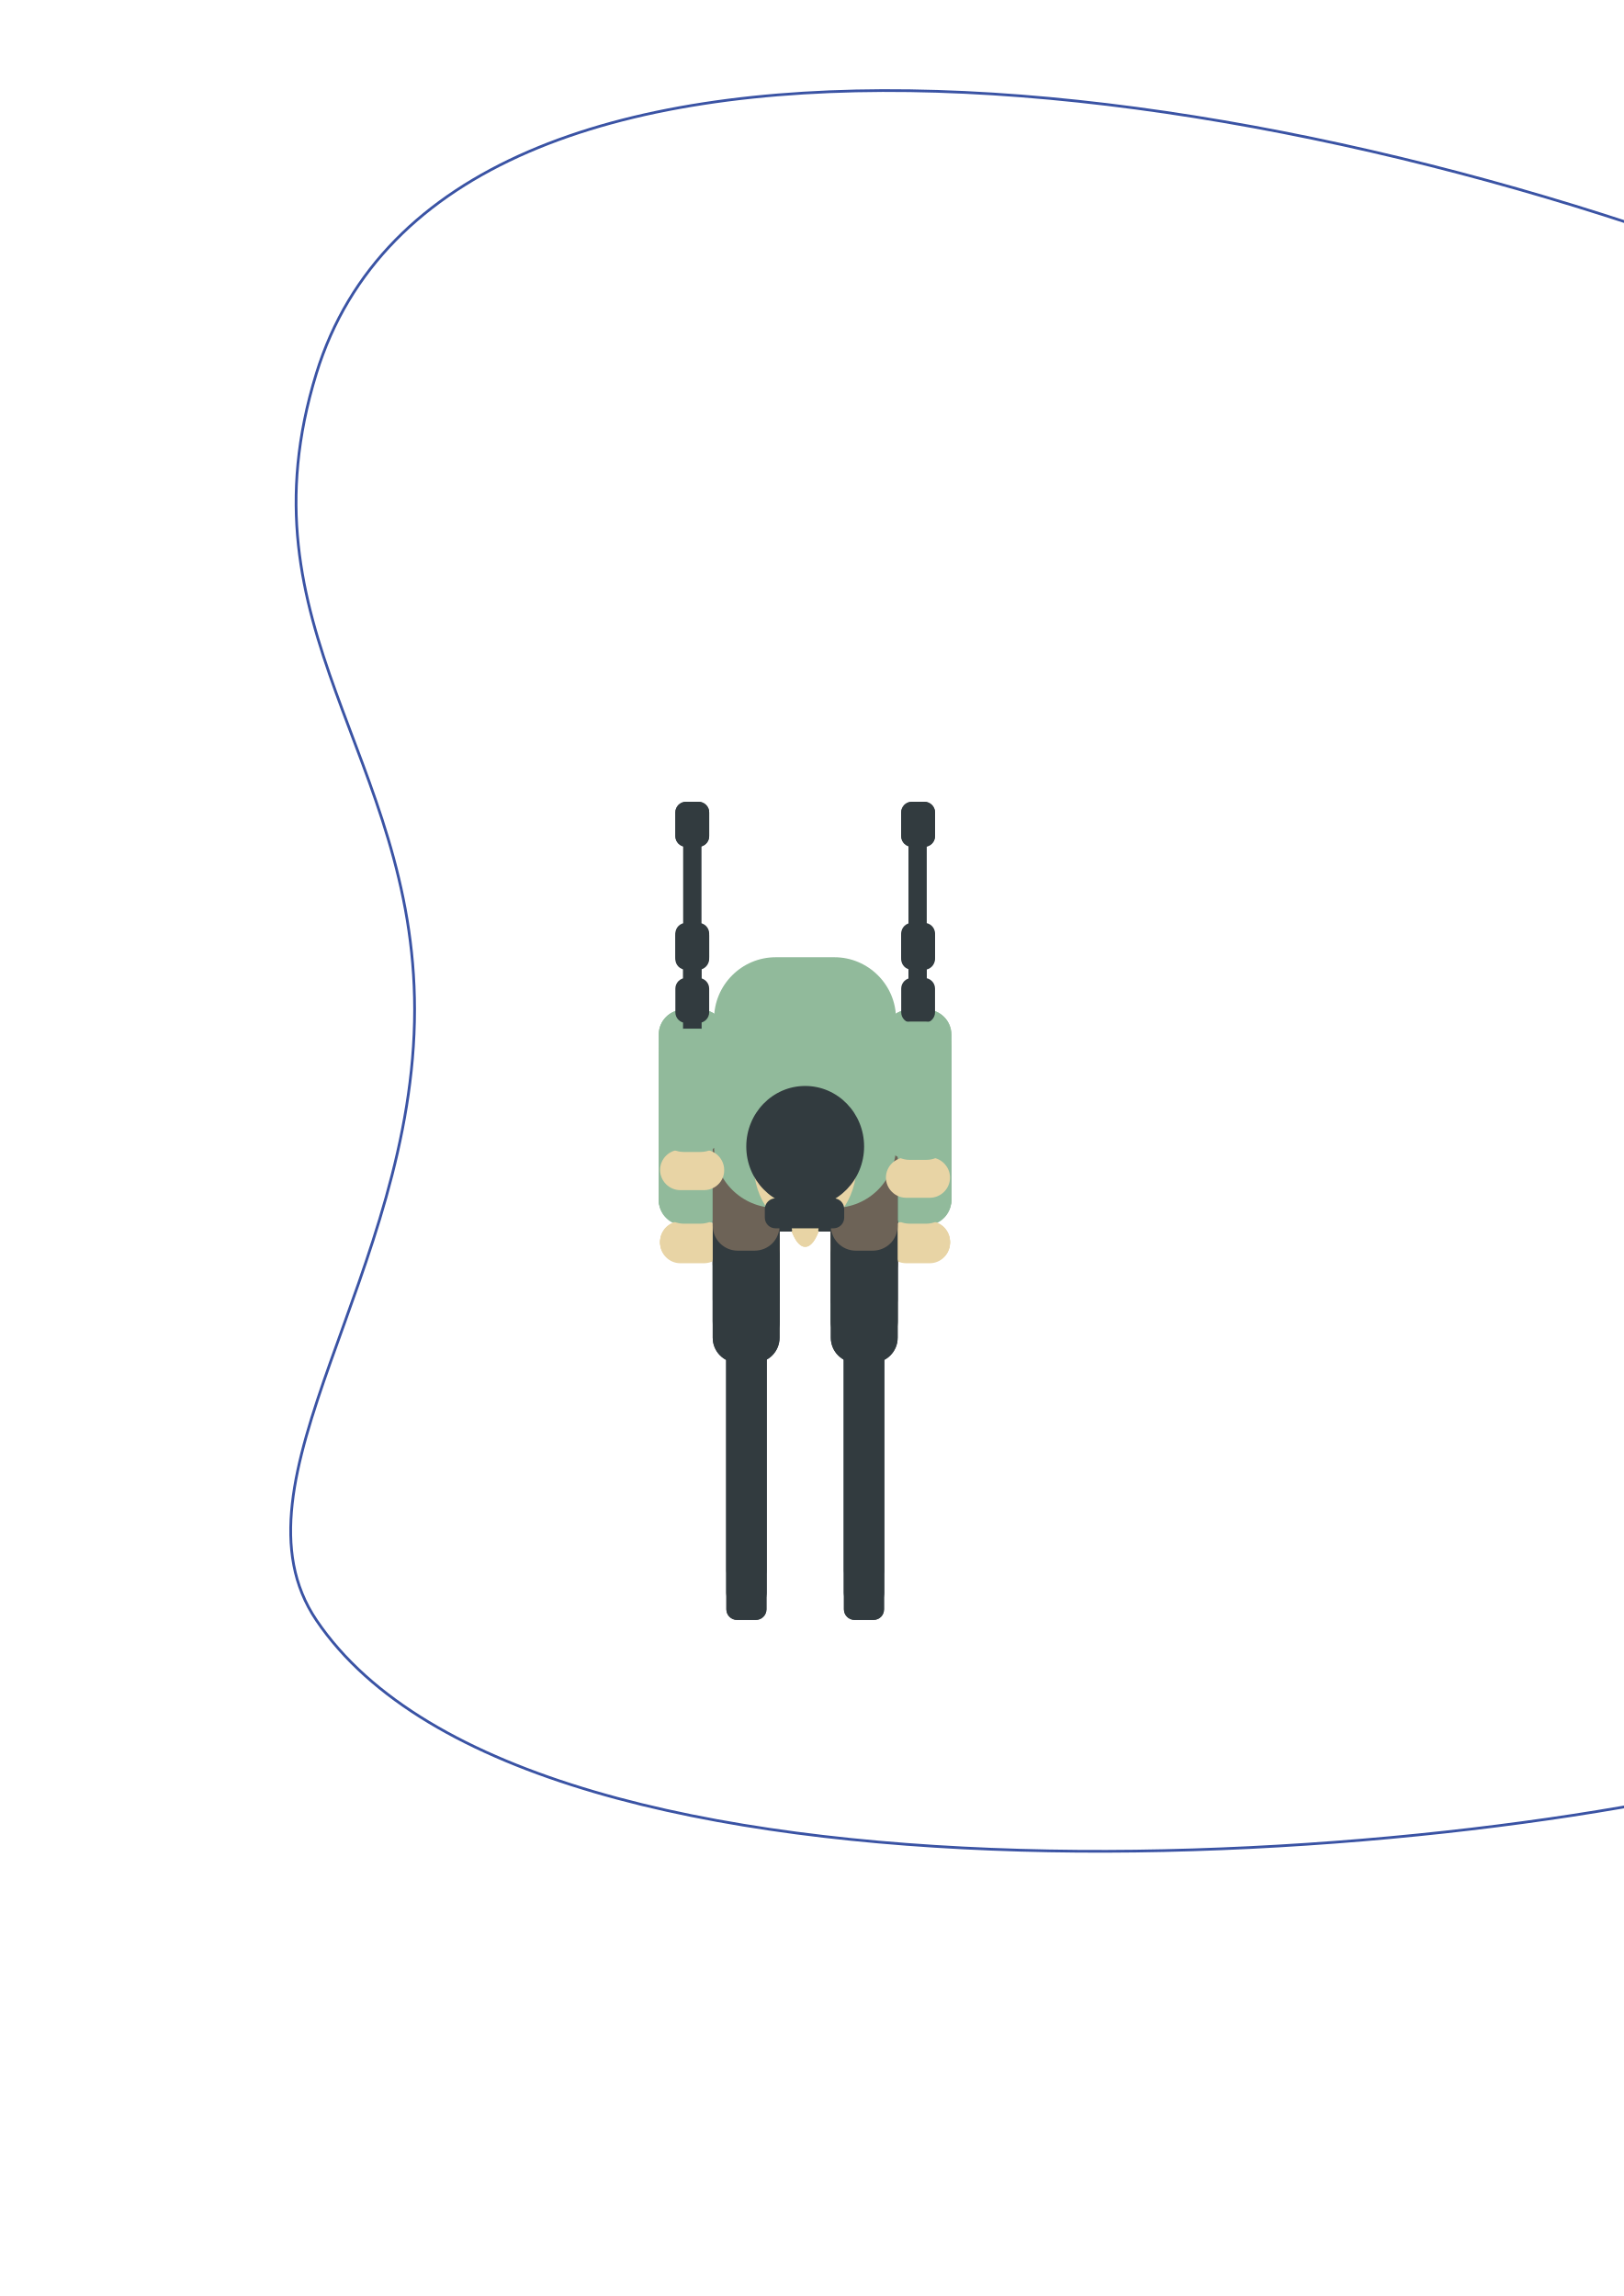
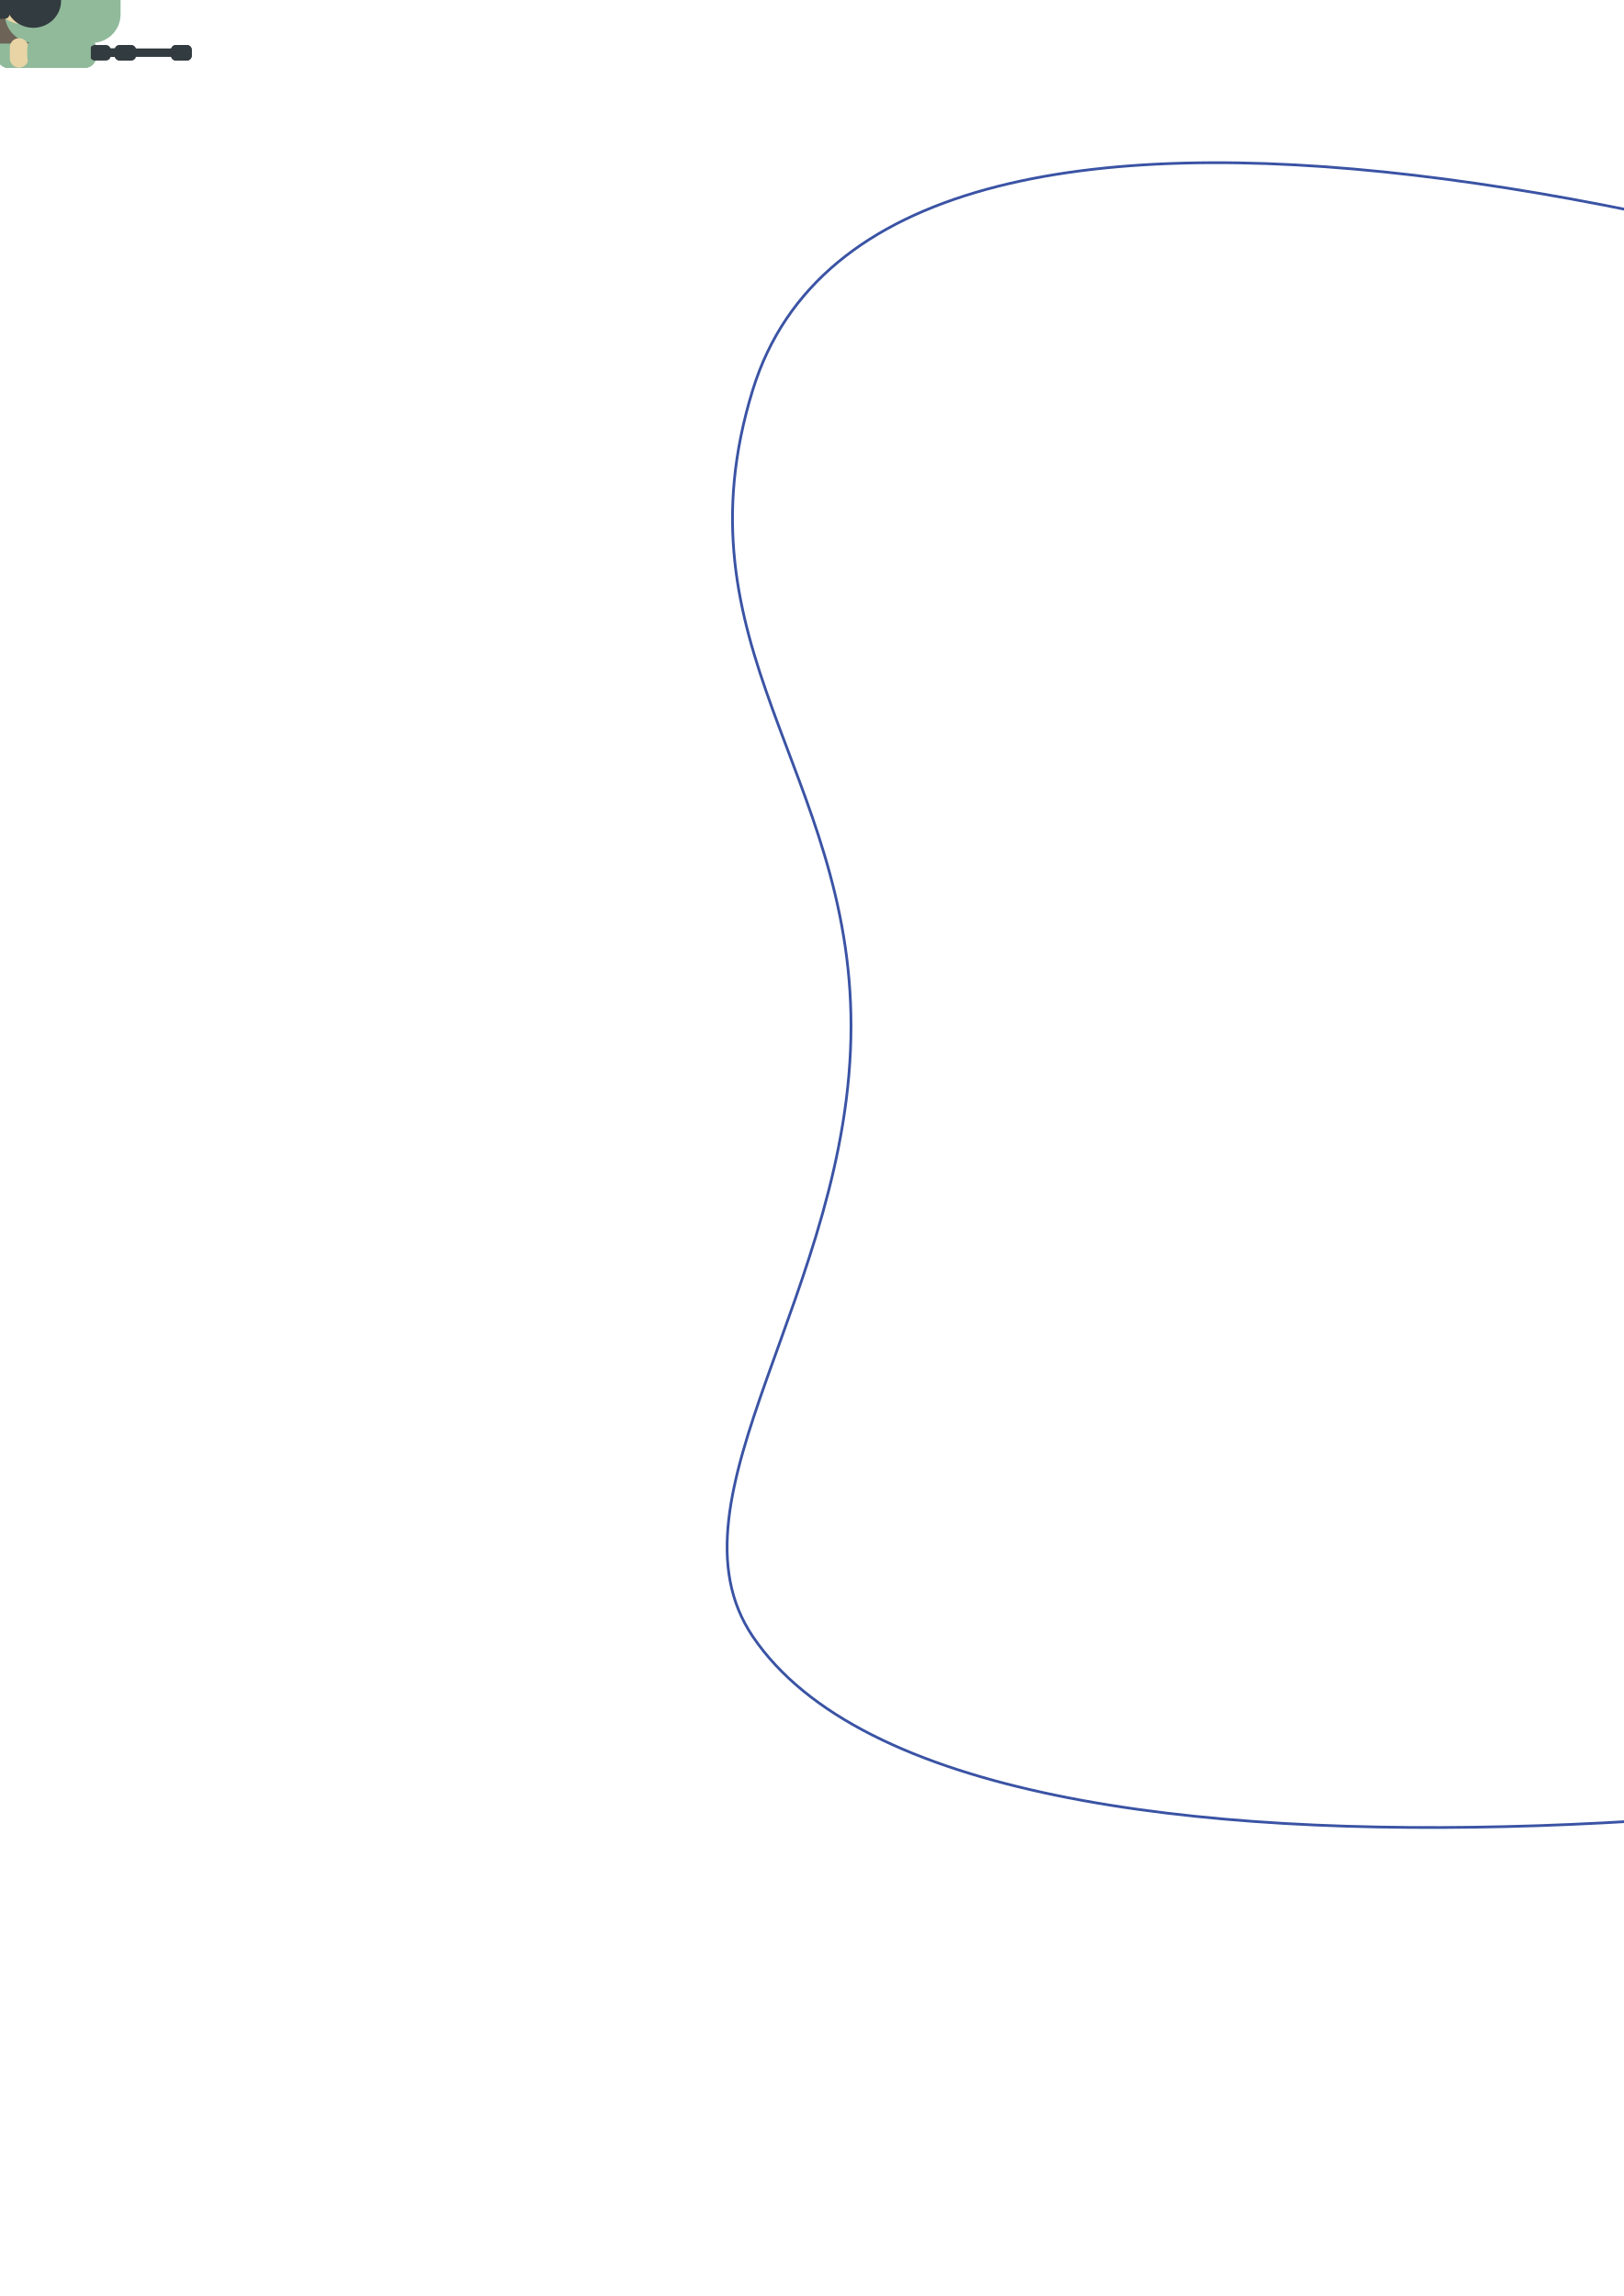
<svg xmlns="http://www.w3.org/2000/svg" version="1.1" id="Layer_1" x="0px" y="0px" viewBox="0 0 595.3 841.9" enable-background="new 0 0 595.3 841.9" xml:space="preserve">
-   <path class="path" fill="none" stroke="#3A53A4" stroke-miterlimit="10" d="M668,107.9C464.6,24.1,163.5-17,116,136.9c-29,94,36,139.9,36,233.3  c0,97.1-70.3,173.1-36,223.9c79,116.9,425,90.7,552,51.9" />
+   <path id="path" fill="none" stroke="#3A53A4" stroke-miterlimit="10" d="M878,163.9C674.6,80.1,323.5-11,276,142.9  c-29,94,36,139.9,36,233.3c0,97.1-70.3,173.1-36,223.9c79,116.9,485,60.7,612,21.9" />
  <g>
    <g id="ski_1">
-       <path fill="#323B3F" d="M276.6,499.7h-6.1c-5.1,0-9.2-4.1-9.2-9.2v-50.8c0-5.1,4.1-9.2,9.2-9.2h6.1c5.1,0,9.2,4.1,9.2,9.2v50.8    C285.8,495.6,281.7,499.7,276.6,499.7z" />
-       <path fill="#323B3F" d="M319.9,499.7h-6.1c-5.1,0-9.2-4.1-9.2-9.2v-50.8c0-5.1,4.1-9.2,9.2-9.2h6.1c5.1,0,9.2,4.1,9.2,9.2v50.8    C329.1,495.6,325,499.7,319.9,499.7z" />
-       <path fill="#6D6357" d="M319.9,472.8h-6.1c-5.1,0-9.2-4.1-9.2-9.2v-50.8c0-5.1,4.1-9.2,9.2-9.2h6.1c5.1,0,9.2,4.1,9.2,9.2v50.8    C329.1,468.6,325,472.8,319.9,472.8z" />
-       <path fill="#6D6357" d="M276.6,472.8h-6.1c-5.1,0-9.2-4.1-9.2-9.2v-50.8c0-5.1,4.1-9.2,9.2-9.2h6.1c5.1,0,9.2,4.1,9.2,9.2v50.8    C285.8,468.6,281.7,472.8,276.6,472.8z" />
-       <path fill="#323B3F" d="M260,306.6v-8.7c0-2.2-1.8-3.9-3.9-3.9h-4.6c-2.2,0-3.9,1.8-3.9,3.9v8.7c0,2.2,1.8,3.9,3.9,3.9h4.6    C258.2,310.5,260,308.8,260,306.6z" />
-       <path fill="#91BA9B" d="M305.9,417h-21.5c-12.4,0-22.6-10.1-22.6-22.6v-20.8c0-12.4,10.1-22.6,22.6-22.6h21.5    c12.4,0,22.6,10.1,22.6,22.6v20.8C328.5,406.8,318.4,417,305.9,417z" />
-       <path fill="#323B3F" d="M339.7,456.9V305.5c0-1.8-1.4-3.3-3.3-3.3l0,0c-1.8,0-3.3,1.4-3.3,3.3v151.5c0,1.8,1.4,3.3,3.3,3.3l0,0    C338.3,460.2,339.7,458.7,339.7,456.9z" />
-       <path fill="#323B3F" d="M257.1,456.9V305.5c0-1.8-1.4-3.3-3.3-3.3l0,0c-1.8,0-3.3,1.4-3.3,3.3v151.5c0,1.8,1.4,3.3,3.3,3.3l0,0    C255.6,460.2,257.1,458.7,257.1,456.9z" />
-       <path fill="#323B3F" d="M281,590.1V487.7c0-2.2-1.8-3.9-3.9-3.9h-6.9c-2.2,0-3.9,1.8-3.9,3.9v102.4c0,2.2,1.8,3.9,3.9,3.9h6.9    C279.2,594,281,592.3,281,590.1z" />
-       <path fill="#323B3F" d="M324.1,590.1V487.7c0-2.2-1.8-3.9-3.9-3.9h-6.9c-2.2,0-3.9,1.8-3.9,3.9v102.4c0,2.2,1.8,3.9,3.9,3.9h6.9    C322.4,594,324.1,592.3,324.1,590.1z" />
-       <ellipse fill="#E8D4A5" cx="295.2" cy="427.9" rx="18.9" ry="24.3" />
-       <ellipse fill="#E8D4A5" cx="295.2" cy="435.1" rx="7.4" ry="22.1" />
-       <ellipse fill="#323B3F" cx="295.2" cy="421.6" rx="21.6" ry="22.2" />
-       <path fill="#E8D4A5" d="M258.1,462.9h-8.7c-4.1,0-7.4-3.4-7.4-7.4l0,0c0-4.1,3.4-7.4,7.4-7.4h8.7c4.1,0,7.4,3.4,7.4,7.4l0,0    C265.6,459.6,262.2,462.9,258.1,462.9z" />
-       <path fill="#E8D4A5" d="M340.9,462.9h-8.7c-4.1,0-7.4-3.4-7.4-7.4l0,0c0-4.1,3.4-7.4,7.4-7.4h8.7c4.1,0,7.4,3.4,7.4,7.4l0,0    C348.3,459.6,344.9,462.9,340.9,462.9z" />
-       <path fill="#323B3F" d="M284.3,440.6h21.3c2.2,0,3.9,1.8,3.9,3.9v3.2c0,2.2-1.8,3.9-3.9,3.9h-21.3c-2.2,0-3.9-1.8-3.9-3.9v-3.2    C280.4,442.4,282.2,440.6,284.3,440.6z" />
-       <path fill="#91BA9B" d="M256.8,449h-6.1c-5.1,0-9.2-4.1-9.2-9.2v-60.4c0-5.1,4.1-9.2,9.2-9.2h6.1c5.1,0,9.2,4.1,9.2,9.2v60.4    C266,444.8,262,449,256.8,449z" />
-       <path fill="#91BA9B" d="M339.6,449h-6.1c-5.1,0-9.2-4.1-9.2-9.2v-60.4c0-5.1,4.1-9.2,9.2-9.2h6.1c5.1,0,9.2,4.1,9.2,9.2v60.4    C348.8,444.8,344.7,449,339.6,449z" />
-       <path fill="#323B3F" d="M342.8,306.6v-8.7c0-2.2-1.8-3.9-3.9-3.9h-4.6c-2.2,0-3.9,1.8-3.9,3.9v8.7c0,2.2,1.8,3.9,3.9,3.9h4.6    C341,310.5,342.8,308.8,342.8,306.6z" />
+       <path fill="#323B3F" d="M-24.3-8.2V-11c0-2.3,1.9-4.2,4.2-4.2H3.3c2.3,0,4.2,1.9,4.2,4.2v2.8C7.5-5.9,5.6-4,3.3-4H-20    C-22.4-4-24.3-5.8-24.3-8.2z" />
+       <path fill="#323B3F" d="M-24.3,11.7V8.9c0-2.3,1.9-4.2,4.2-4.2H3.3c2.3,0,4.2,1.9,4.2,4.2v2.8c0,2.3-1.9,4.2-4.2,4.2H-20    C-22.4,15.9-24.3,14-24.3,11.7z" />
+       <path fill="#6D6357" d="M-11.9,11.7V8.9c0-2.3,1.9-4.2,4.2-4.2h23.3c2.3,0,4.2,1.9,4.2,4.2v2.8c0,2.3-1.9,4.2-4.2,4.2H-7.7    C-10,15.9-11.9,14-11.9,11.7z" />
+       <path fill="#6D6357" d="M-11.9-8.2V-11c0-2.3,1.9-4.2,4.2-4.2h23.3c2.3,0,4.2,1.9,4.2,4.2v2.8C19.9-5.9,18-4,15.7-4H-7.7    C-10-4-11.9-5.8-11.9-8.2z" />
+       <path fill="#323B3F" d="M64.5-15.8h4c1,0,1.8-0.8,1.8-1.8v-2.1c0-1-0.8-1.8-1.8-1.8h-4c-1,0-1.8,0.8-1.8,1.8v2.1    C62.7-16.6,63.5-15.8,64.5-15.8z" />
+       <path fill="#91BA9B" d="M13.8,5.3v-9.9c0-5.7,4.6-10.4,10.4-10.4h9.6c5.7,0,10.4,4.6,10.4,10.4v9.9c0,5.7-4.6,10.4-10.4,10.4h-9.6    C18.4,15.6,13.8,11,13.8,5.3z" />
+       <path fill="#323B3F" d="M-4.6,20.8H65c0.8,0,1.5-0.6,1.5-1.5l0,0c0-0.8-0.6-1.5-1.5-1.5H-4.6c-0.8,0-1.5,0.6-1.5,1.5l0,0    C-6.1,20.2-5.4,20.8-4.6,20.8z" />
+       <path fill="#323B3F" d="M-4.6-17.2H65c0.8,0,1.5-0.6,1.5-1.5l0,0c0-0.8-0.6-1.5-1.5-1.5H-4.6c-0.8,0-1.5,0.6-1.5,1.5l0,0    C-6.1-17.9-5.4-17.2-4.6-17.2z" />
+       <path fill="#323B3F" d="M-65.8-6.2h47.1c1,0,1.8-0.8,1.8-1.8v-3.2c0-1-0.8-1.8-1.8-1.8h-47.1c-1,0-1.8,0.8-1.8,1.8V-8    C-67.6-7-66.8-6.2-65.8-6.2z" />
+       <path fill="#323B3F" d="M-65.8,13.7h47.1c1,0,1.8-0.8,1.8-1.8V8.7c0-1-0.8-1.8-1.8-1.8h-47.1c-1,0-1.8,0.8-1.8,1.8v3.2    C-67.6,12.8-66.8,13.7-65.8,13.7z" />
+       <ellipse fill="#E8D4A5" cx="8.8" cy="0.3" rx="11.2" ry="8.7" />
+       <ellipse fill="#E8D4A5" cx="5.4" cy="0.3" rx="10.2" ry="3.4" />
+       <ellipse fill="#323B3F" cx="11.7" cy="0.3" rx="10.2" ry="9.9" />
+       <path fill="#E8D4A5" d="M-7.3-16.7v-4c0-1.9,1.6-3.4,3.4-3.4l0,0c1.9,0,3.4,1.6,3.4,3.4v4c0,1.9-1.6,3.4-3.4,3.4l0,0    C-5.8-13.3-7.3-14.8-7.3-16.7z" />
+       <path fill="#E8D4A5" d="M-7.3,21.4v-4c0-1.9,1.6-3.4,3.4-3.4l0,0c1.9,0,3.4,1.6,3.4,3.4v4c0,1.9-1.6,3.4-3.4,3.4l0,0    C-5.8,24.8-7.3,23.2-7.3,21.4z" />
+       <path fill="#323B3F" d="M2.9-4.7v9.8c0,1-0.8,1.8-1.8,1.8h-1.5c-1,0-1.8-0.8-1.8-1.8v-9.8c0-1,0.8-1.8,1.8-1.8h1.5    C2.1-6.4,2.9-5.6,2.9-4.7z" />
+       <path fill="#91BA9B" d="M-0.9-17.3v-2.8c0-2.3,1.9-4.2,4.2-4.2h27.8c2.3,0,4.2,1.9,4.2,4.2v2.8c0,2.3-1.9,4.2-4.2,4.2H3.3    C1-13.1-0.9-14.9-0.9-17.3z" />
+       <path fill="#91BA9B" d="M-0.9,20.7v-2.8c0-2.3,1.9-4.2,4.2-4.2h27.8c2.3,0,4.2,1.9,4.2,4.2v2.8c0,2.3-1.9,4.2-4.2,4.2H3.3    C1,25-0.9,23.1-0.9,20.7z" />
+       <path fill="#323B3F" d="M64.5,22.2h4c1,0,1.8-0.8,1.8-1.8v-2.1c0-1-0.8-1.8-1.8-1.8h-4c-1,0-1.8,0.8-1.8,1.8v2.1    C62.7,21.4,63.5,22.2,64.5,22.2z" />
    </g>
    <g id="ski_2">
-       <path fill="#323B3F" d="M276.6,499.7h-6.1c-5.1,0-9.2-4.1-9.2-9.2v-50.8c0-5.1,4.1-9.2,9.2-9.2h6.1c5.1,0,9.2,4.1,9.2,9.2v50.8    C285.8,495.6,281.7,499.7,276.6,499.7z" />
-       <path fill="#323B3F" d="M319.9,499.7h-6.1c-5.1,0-9.2-4.1-9.2-9.2v-50.8c0-5.1,4.1-9.2,9.2-9.2h6.1c5.1,0,9.2,4.1,9.2,9.2v50.8    C329.1,495.6,325,499.7,319.9,499.7z" />
-       <path fill="#6D6357" d="M319.9,472.8h-6.1c-5.1,0-9.2-4.1-9.2-9.2v-50.8c0-5.1,4.1-9.2,9.2-9.2h6.1c5.1,0,9.2,4.1,9.2,9.2v50.8    C329.1,468.6,325,472.8,319.9,472.8z" />
-       <path fill="#6D6357" d="M276.6,472.8h-6.1c-5.1,0-9.2-4.1-9.2-9.2v-50.8c0-5.1,4.1-9.2,9.2-9.2h6.1c5.1,0,9.2,4.1,9.2,9.2v50.8    C285.8,468.6,281.7,472.8,276.6,472.8z" />
-       <path fill="#323B3F" d="M260,306.6v-8.7c0-2.2-1.8-3.9-3.9-3.9h-4.6c-2.2,0-3.9,1.8-3.9,3.9v8.7c0,2.2,1.8,3.9,3.9,3.9h4.6    C258.2,310.5,260,308.8,260,306.6z" />
-       <path fill="#91BA9B" d="M305.9,418.3h-21.5c-12.4,0-22.6-10.1-22.6-22.6V375c0-12.4,10.1-22.6,22.6-22.6h21.5    c12.4,0,22.6,10.1,22.6,22.6v20.8C328.5,408.2,318.4,418.3,305.9,418.3z" />
-       <path fill="#323B3F" d="M339.7,456.9V305.5c0-1.8-1.4-3.3-3.3-3.3l0,0c-1.8,0-3.3,1.4-3.3,3.3v151.5c0,1.8,1.4,3.3,3.3,3.3l0,0    C338.3,460.2,339.7,458.7,339.7,456.9z" />
-       <path fill="#323B3F" d="M257.1,456.9V305.5c0-1.8-1.4-3.3-3.3-3.3l0,0c-1.8,0-3.3,1.4-3.3,3.3v151.5c0,1.8,1.4,3.3,3.3,3.3l0,0    C255.6,460.2,257.1,458.7,257.1,456.9z" />
-       <path fill="#323B3F" d="M281,590.1V487.7c0-2.2-1.8-3.9-3.9-3.9h-6.9c-2.2,0-3.9,1.8-3.9,3.9v102.4c0,2.2,1.8,3.9,3.9,3.9h6.9    C279.2,594,281,592.3,281,590.1z" />
-       <path fill="#323B3F" d="M324.1,590.1V487.7c0-2.2-1.8-3.9-3.9-3.9h-6.9c-2.2,0-3.9,1.8-3.9,3.9v102.4c0,2.2,1.8,3.9,3.9,3.9h6.9    C322.4,594,324.1,592.3,324.1,590.1z" />
-       <ellipse fill="#E8D4A5" cx="295.2" cy="427.9" rx="18.9" ry="24.3" />
-       <ellipse fill="#E8D4A5" cx="295.2" cy="435.1" rx="7.4" ry="22.1" />
-       <ellipse fill="#323B3F" cx="295.2" cy="421.6" rx="21.6" ry="22.2" />
-       <path fill="#E8D4A5" d="M258.1,462.9h-8.7c-4.1,0-7.4-3.4-7.4-7.4l0,0c0-4.1,3.4-7.4,7.4-7.4h8.7c4.1,0,7.4,3.4,7.4,7.4l0,0    C265.6,459.6,262.2,462.9,258.1,462.9z" />
-       <path fill="#E8D4A5" d="M340.9,462.9h-8.7c-4.1,0-7.4-3.4-7.4-7.4l0,0c0-4.1,3.4-7.4,7.4-7.4h8.7c4.1,0,7.4,3.4,7.4,7.4l0,0    C348.3,459.6,344.9,462.9,340.9,462.9z" />
-       <path fill="#323B3F" d="M284.3,440.6h21.3c2.2,0,3.9,1.8,3.9,3.9v3.2c0,2.2-1.8,3.9-3.9,3.9h-21.3c-2.2,0-3.9-1.8-3.9-3.9v-3.2    C280.4,442.4,282.2,440.6,284.3,440.6z" />
-       <path fill="#91BA9B" d="M256.8,449h-6.1c-5.1,0-9.2-4.1-9.2-9.2v-60.4c0-5.1,4.1-9.2,9.2-9.2h6.1c5.1,0,9.2,4.1,9.2,9.2v60.4    C266,444.8,262,449,256.8,449z" />
-       <path fill="#91BA9B" d="M339.6,449h-6.1c-5.1,0-9.2-4.1-9.2-9.2v-60.4c0-5.1,4.1-9.2,9.2-9.2h6.1c5.1,0,9.2,4.1,9.2,9.2v60.4    C348.8,444.8,344.7,449,339.6,449z" />
-       <path fill="#323B3F" d="M342.8,306.6v-8.7c0-2.2-1.8-3.9-3.9-3.9h-4.6c-2.2,0-3.9,1.8-3.9,3.9v8.7c0,2.2,1.8,3.9,3.9,3.9h4.6    C341,310.5,342.8,308.8,342.8,306.6z" />
+       <path fill="#323B3F" d="M-24.3-8.2V-11c0-2.3,1.9-4.2,4.2-4.2H3.3c2.3,0,4.2,1.9,4.2,4.2v2.8C7.5-5.9,5.6-4,3.3-4H-20    C-22.4-4-24.3-5.8-24.3-8.2z" />
+       <path fill="#323B3F" d="M-24.3,11.7V8.9c0-2.3,1.9-4.2,4.2-4.2H3.3c2.3,0,4.2,1.9,4.2,4.2v2.8c0,2.3-1.9,4.2-4.2,4.2H-20    C-22.4,15.9-24.3,14-24.3,11.7z" />
+       <path fill="#6D6357" d="M-11.9,11.7V8.9c0-2.3,1.9-4.2,4.2-4.2h23.3c2.3,0,4.2,1.9,4.2,4.2v2.8c0,2.3-1.9,4.2-4.2,4.2H-7.7    C-10,15.9-11.9,14-11.9,11.7z" />
+       <path fill="#6D6357" d="M-11.9-8.2V-11c0-2.3,1.9-4.2,4.2-4.2h23.3c2.3,0,4.2,1.9,4.2,4.2v2.8C19.9-5.9,18-4,15.7-4H-7.7    C-10-4-11.9-5.8-11.9-8.2z" />
+       <path fill="#323B3F" d="M64.5-15.8h4c1,0,1.8-0.8,1.8-1.8v-2.1c0-1-0.8-1.8-1.8-1.8h-4c-1,0-1.8,0.8-1.8,1.8v2.1    C62.7-16.6,63.5-15.8,64.5-15.8z" />
+       <path fill="#91BA9B" d="M13.2,5.3v-9.9c0-5.7,4.6-10.4,10.4-10.4h9.6c5.7,0,10.4,4.6,10.4,10.4v9.9c0,5.7-4.6,10.4-10.4,10.4h-9.6    C17.8,15.6,13.2,11,13.2,5.3z" />
+       <path fill="#323B3F" d="M-4.6,20.8H65c0.8,0,1.5-0.6,1.5-1.5l0,0c0-0.8-0.6-1.5-1.5-1.5H-4.6c-0.8,0-1.5,0.6-1.5,1.5l0,0    C-6.1,20.2-5.4,20.8-4.6,20.8z" />
+       <path fill="#323B3F" d="M-4.6-17.2H65c0.8,0,1.5-0.6,1.5-1.5l0,0c0-0.8-0.6-1.5-1.5-1.5H-4.6c-0.8,0-1.5,0.6-1.5,1.5l0,0    C-6.1-17.9-5.4-17.2-4.6-17.2z" />
+       <path fill="#323B3F" d="M-65.8-6.2h47.1c1,0,1.8-0.8,1.8-1.8v-3.2c0-1-0.8-1.8-1.8-1.8h-47.1c-1,0-1.8,0.8-1.8,1.8V-8    C-67.6-7-66.8-6.2-65.8-6.2z" />
+       <path fill="#323B3F" d="M-65.8,13.7h47.1c1,0,1.8-0.8,1.8-1.8V8.7c0-1-0.8-1.8-1.8-1.8h-47.1c-1,0-1.8,0.8-1.8,1.8v3.2    C-67.6,12.8-66.8,13.7-65.8,13.7z" />
+       <ellipse fill="#E8D4A5" cx="8.8" cy="0.3" rx="11.2" ry="8.7" />
+       <ellipse fill="#E8D4A5" cx="5.4" cy="0.3" rx="10.2" ry="3.4" />
+       <ellipse fill="#323B3F" cx="11.7" cy="0.3" rx="10.2" ry="9.9" />
+       <path fill="#E8D4A5" d="M-7.3-16.7v-4c0-1.9,1.6-3.4,3.4-3.4l0,0c1.9,0,3.4,1.6,3.4,3.4v4c0,1.9-1.6,3.4-3.4,3.4l0,0    C-5.8-13.3-7.3-14.8-7.3-16.7z" />
+       <path fill="#E8D4A5" d="M-7.3,21.4v-4c0-1.9,1.6-3.4,3.4-3.4l0,0c1.9,0,3.4,1.6,3.4,3.4v4c0,1.9-1.6,3.4-3.4,3.4l0,0    C-5.8,24.8-7.3,23.2-7.3,21.4z" />
+       <path fill="#323B3F" d="M2.9-4.7v9.8c0,1-0.8,1.8-1.8,1.8h-1.5c-1,0-1.8-0.8-1.8-1.8v-9.8c0-1,0.8-1.8,1.8-1.8h1.5    C2.1-6.4,2.9-5.6,2.9-4.7z" />
+       <path fill="#91BA9B" d="M-0.9-17.3v-2.8c0-2.3,1.9-4.2,4.2-4.2h27.8c2.3,0,4.2,1.9,4.2,4.2v2.8c0,2.3-1.9,4.2-4.2,4.2H3.3    C1-13.1-0.9-14.9-0.9-17.3z" />
+       <path fill="#91BA9B" d="M-0.9,20.7v-2.8c0-2.3,1.9-4.2,4.2-4.2h27.8c2.3,0,4.2,1.9,4.2,4.2v2.8c0,2.3-1.9,4.2-4.2,4.2H3.3    C1,25-0.9,23.1-0.9,20.7z" />
+       <path fill="#323B3F" d="M64.5,22.2h4c1,0,1.8-0.8,1.8-1.8v-2.1c0-1-0.8-1.8-1.8-1.8h-4c-1,0-1.8,0.8-1.8,1.8v2.1    C62.7,21.4,63.5,22.2,64.5,22.2z" />
    </g>
    <g id="ski_3">
-       <path fill="#323B3F" d="M339.7,436.5v-86c0-1.8-1.4-3.3-3.3-3.3l0,0c-1.8,0-3.3,1.4-3.3,3.3v86.1c0,1.8,1.4,3.3,3.3,3.3l0,0    C338.3,439.8,339.7,438.3,339.7,436.5z" />
-       <path fill="#323B3F" d="M342.8,351.6V343c0-2.2-1.8-3.9-3.9-3.9h-4.6c-2.2,0-3.9,1.8-3.9,3.9v8.7c0,2.2,1.8,3.9,3.9,3.9h4.6    C341,355.6,342.8,353.8,342.8,351.6z" />
-       <path fill="#323B3F" d="M276.6,494.3h-6.1c-5.1,0-9.2-4.1-9.2-9.2v-50.8c0-5.1,4.1-9.2,9.2-9.2h6.1c5.1,0,9.2,4.1,9.2,9.2v50.8    C285.8,490.1,281.7,494.3,276.6,494.3z" />
-       <path fill="#323B3F" d="M319.9,494.3h-6.1c-5.1,0-9.2-4.1-9.2-9.2v-50.8c0-5.1,4.1-9.2,9.2-9.2h6.1c5.1,0,9.2,4.1,9.2,9.2v50.8    C329.1,490.1,325,494.3,319.9,494.3z" />
-       <path fill="#6D6357" d="M319.9,467.3h-6.1c-5.1,0-9.2-4.1-9.2-9.2v-50.8c0-5.1,4.1-9.2,9.2-9.2h6.1c5.1,0,9.2,4.1,9.2,9.2v50.8    C329.1,463.2,325,467.3,319.9,467.3z" />
-       <path fill="#6D6357" d="M276.6,467.3h-6.1c-5.1,0-9.2-4.1-9.2-9.2v-50.8c0-5.1,4.1-9.2,9.2-9.2h6.1c5.1,0,9.2,4.1,9.2,9.2v50.8    C285.8,463.2,281.7,467.3,276.6,467.3z" />
-       <path fill="#91BA9B" d="M305.9,431.9h-21.5c-12.4,0-22.6-10.1-22.6-22.6v-20.8c0-12.4,10.1-22.6,22.6-22.6h21.5    c12.4,0,22.6,10.1,22.6,22.6v20.8C328.5,422,318.4,431.9,305.9,431.9z" />
-       <path fill="#323B3F" d="M281,584.7V482.2c0-2.2-1.8-3.9-3.9-3.9h-6.9c-2.2,0-3.9,1.8-3.9,3.9v102.4c0,2.2,1.8,3.9,3.9,3.9h6.9    C279.2,588.7,281,586.9,281,584.7z" />
-       <path fill="#323B3F" d="M324.1,584.7V482.2c0-2.2-1.8-3.9-3.9-3.9h-6.9c-2.2,0-3.9,1.8-3.9,3.9v102.4c0,2.2,1.8,3.9,3.9,3.9h6.9    C322.4,588.7,324.1,586.9,324.1,584.7z" />
-       <ellipse fill="#E8D4A5" cx="295.2" cy="427.5" rx="18.9" ry="24.3" />
-       <ellipse fill="#E8D4A5" cx="295.2" cy="434.8" rx="7.4" ry="22.1" />
-       <ellipse fill="#323B3F" cx="295.2" cy="421.2" rx="21.6" ry="22.2" />
-       <path fill="#323B3F" d="M284.3,440.2h21.3c2.2,0,3.9,1.8,3.9,3.9v3.2c0,2.2-1.8,3.9-3.9,3.9h-21.3c-2.2,0-3.9-1.8-3.9-3.9v-3.2    C280.4,442,282.2,440.2,284.3,440.2z" />
-       <path fill="#323B3F" d="M260,351.6V343c0-2.2-1.8-3.9-3.9-3.9h-4.6c-2.2,0-3.9,1.8-3.9,3.9v8.7c0,2.2,1.8,3.9,3.9,3.9h4.6    C258.2,355.6,260,353.8,260,351.6z" />
-       <path fill="#323B3F" d="M257.1,436.5v-86c0-1.8-1.4-3.3-3.3-3.3l0,0c-1.8,0-3.3,1.4-3.3,3.3v86.1c0,1.8,1.4,3.3,3.3,3.3l0,0    C255.6,439.8,257.1,438.3,257.1,436.5z" />
-       <path fill="#E8D4A5" d="M258.1,463.2h-8.7c-4.1,0-7.4-3.4-7.4-7.4l0,0c0-4.1,3.4-7.4,7.4-7.4h8.7c4.1,0,7.4,3.4,7.4,7.4l0,0    C265.6,459.9,262.2,463.2,258.1,463.2z" />
-       <path fill="#91BA9B" d="M256.8,449.3h-6.1c-5.1,0-9.2-4.1-9.2-9.2v-49.2c0-5.1,4.1-9.2,9.2-9.2h6.1c5.1,0,9.2,4.1,9.2,9.2v49.2    C266,445.2,262,449.3,256.8,449.3z" />
-       <path fill="#E8D4A5" d="M340.9,463.2h-8.7c-4.1,0-7.4-3.4-7.4-7.4l0,0c0-4.1,3.4-7.4,7.4-7.4h8.7c4.1,0,7.4,3.4,7.4,7.4l0,0    C348.3,459.9,344.9,463.2,340.9,463.2z" />
-       <path fill="#91BA9B" d="M339.6,449.3h-6.1c-5.1,0-9.2-4.1-9.2-9.2v-49.2c0-5.1,4.1-9.2,9.2-9.2h6.1c5.1,0,9.2,4.1,9.2,9.2v49.2    C348.8,445.2,344.7,449.3,339.6,449.3z" />
+       <path fill="#323B3F" d="M4.8,20.8h39.6c0.8,0,1.5-0.6,1.5-1.5l0,0c0-0.8-0.6-1.5-1.5-1.5H4.7c-0.8,0-1.5,0.6-1.5,1.5l0,0    C3.3,20.2,4,20.8,4.8,20.8z" />
+       <path fill="#323B3F" d="M43.8,22.2h4c1,0,1.8-0.8,1.8-1.8v-2.1c0-1-0.8-1.8-1.8-1.8h-4c-1,0-1.8,0.8-1.8,1.8v2.1    C42,21.4,42.8,22.2,43.8,22.2z" />
+       <path fill="#323B3F" d="M-21.8-8.2V-11c0-2.3,1.9-4.2,4.2-4.2H5.8c2.3,0,4.2,1.9,4.2,4.2v2.8C10.1-5.9,8.1-4,5.8-4h-23.3    C-19.9-4-21.8-5.8-21.8-8.2z" />
+       <path fill="#323B3F" d="M-21.8,11.7V8.9c0-2.3,1.9-4.2,4.2-4.2H5.8c2.3,0,4.2,1.9,4.2,4.2v2.8c0,2.3-1.9,4.2-4.2,4.2h-23.3    C-19.9,15.9-21.8,14-21.8,11.7z" />
+       <path fill="#6D6357" d="M-9.4,11.7V8.9c0-2.3,1.9-4.2,4.2-4.2h23.3c2.3,0,4.2,1.9,4.2,4.2v2.8c0,2.3-1.9,4.2-4.2,4.2H-5.1    C-7.5,15.9-9.4,14-9.4,11.7z" />
+       <path fill="#6D6357" d="M-9.4-8.2V-11c0-2.3,1.9-4.2,4.2-4.2h23.3c2.3,0,4.2,1.9,4.2,4.2v2.8c0,2.3-1.9,4.2-4.2,4.2H-5.1    C-7.5-4-9.4-5.8-9.4-8.2z" />
+       <path fill="#91BA9B" d="M6.9,5.3v-9.9c0-5.7,4.6-10.4,10.4-10.4h9.6c5.7,0,10.4,4.6,10.4,10.4v9.9c0,5.7-4.6,10.4-10.4,10.4h-9.6    C11.5,15.6,6.9,11,6.9,5.3z" />
+       <path fill="#323B3F" d="M-63.4-6.2h47.1c1,0,1.8-0.8,1.8-1.8v-3.2c0-1-0.8-1.8-1.8-1.8h-47.1c-1,0-1.8,0.8-1.8,1.8V-8    C-65.2-7-64.4-6.2-63.4-6.2z" />
+       <path fill="#323B3F" d="M-63.4,13.7h47.1c1,0,1.8-0.8,1.8-1.8V8.7c0-1-0.8-1.8-1.8-1.8h-47.1c-1,0-1.8,0.8-1.8,1.8v3.2    C-65.2,12.8-64.4,13.7-63.4,13.7z" />
+       <ellipse fill="#E8D4A5" cx="8.9" cy="0.3" rx="11.2" ry="8.7" />
+       <ellipse fill="#E8D4A5" cx="5.6" cy="0.3" rx="10.2" ry="3.4" />
+       <ellipse fill="#323B3F" cx="11.8" cy="0.3" rx="10.2" ry="9.9" />
+       <path fill="#323B3F" d="M3.1-4.7v9.8c0,1-0.8,1.8-1.8,1.8h-1.5C-1.2,7-2,6.1-2,5.1v-9.8c0-1,0.8-1.8,1.8-1.8h1.5    C2.3-6.4,3.1-5.6,3.1-4.7z" />
+       <path fill="#323B3F" d="M43.8-15.8h4c1,0,1.8-0.8,1.8-1.8v-2.1c0-1-0.8-1.8-1.8-1.8h-4c-1,0-1.8,0.8-1.8,1.8v2.1    C42-16.6,42.8-15.8,43.8-15.8z" />
+       <path fill="#323B3F" d="M4.8-17.2h39.6c0.8,0,1.5-0.6,1.5-1.5l0,0c0-0.8-0.6-1.5-1.5-1.5H4.7c-0.8,0-1.5,0.6-1.5,1.5l0,0    C3.3-17.9,4-17.2,4.8-17.2z" />
+       <path fill="#E8D4A5" d="M-7.5-16.7v-4c0-1.9,1.6-3.4,3.4-3.4l0,0c1.9,0,3.4,1.6,3.4,3.4v4c0,1.9-1.6,3.4-3.4,3.4l0,0    C-5.9-13.3-7.5-14.8-7.5-16.7z" />
+       <path fill="#91BA9B" d="M-1.1-17.3v-2.8c0-2.3,1.9-4.2,4.2-4.2h22.6c2.3,0,4.2,1.9,4.2,4.2v2.8c0,2.3-1.9,4.2-4.2,4.2H3.1    C0.8-13.1-1.1-14.9-1.1-17.3z" />
+       <path fill="#E8D4A5" d="M-7.5,21.4v-4c0-1.9,1.6-3.4,3.4-3.4l0,0c1.9,0,3.4,1.6,3.4,3.4v4c0,1.9-1.6,3.4-3.4,3.4l0,0    C-5.9,24.8-7.5,23.2-7.5,21.4z" />
+       <path fill="#91BA9B" d="M-1.1,20.7v-2.8c0-2.3,1.9-4.2,4.2-4.2h22.6c2.3,0,4.2,1.9,4.2,4.2v2.8c0,2.3-1.9,4.2-4.2,4.2H3.1    C0.8,25-1.1,23.1-1.1,20.7z" />
    </g>
    <g id="ski_4">
-       <path fill="#323B3F" d="M339.7,435.9v-86c0-1.8-1.4-3.3-3.3-3.3l0,0c-1.8,0-3.3,1.4-3.3,3.3V436c0,1.8,1.4,3.3,3.3,3.3l0,0    C338.3,439.2,339.7,437.7,339.7,435.9z" />
-       <path fill="#323B3F" d="M342.8,351v-8.7c0-2.2-1.8-3.9-3.9-3.9h-4.6c-2.2,0-3.9,1.8-3.9,3.9v8.7c0,2.2,1.8,3.9,3.9,3.9h4.6    C341,354.9,342.8,353.1,342.8,351z" />
-       <path fill="#323B3F" d="M276.6,493.6h-6.1c-5.1,0-9.2-4.1-9.2-9.2v-50.8c0-5.1,4.1-9.2,9.2-9.2h6.1c5.1,0,9.2,4.1,9.2,9.2v50.8    C285.8,489.5,281.7,493.6,276.6,493.6z" />
-       <path fill="#323B3F" d="M319.9,493.6h-6.1c-5.1,0-9.2-4.1-9.2-9.2v-50.8c0-5.1,4.1-9.2,9.2-9.2h6.1c5.1,0,9.2,4.1,9.2,9.2v50.8    C329.1,489.5,325,493.6,319.9,493.6z" />
-       <path fill="#6D6357" d="M319.9,466.6h-6.1c-5.1,0-9.2-4.1-9.2-9.2v-50.8c0-5.1,4.1-9.2,9.2-9.2h6.1c5.1,0,9.2,4.1,9.2,9.2v50.8    C329.1,462.6,325,466.6,319.9,466.6z" />
-       <path fill="#6D6357" d="M276.6,466.6h-6.1c-5.1,0-9.2-4.1-9.2-9.2v-50.8c0-5.1,4.1-9.2,9.2-9.2h6.1c5.1,0,9.2,4.1,9.2,9.2v50.8    C285.8,462.6,281.7,466.6,276.6,466.6z" />
-       <path fill="#91BA9B" d="M305.9,431.3h-21.5c-12.4,0-22.6-10.1-22.6-22.6V388c0-12.4,10.1-22.6,22.6-22.6h21.5    c12.4,0,22.6,10.1,22.6,22.6v20.7C328.5,421.2,318.4,431.3,305.9,431.3z" />
-       <path fill="#323B3F" d="M281,584V481.6c0-2.2-1.8-3.9-3.9-3.9h-6.9c-2.2,0-3.9,1.8-3.9,3.9V584c0,2.2,1.8,3.9,3.9,3.9h6.9    C279.2,587.9,281,586.2,281,584z" />
-       <path fill="#323B3F" d="M324.1,584V481.6c0-2.2-1.8-3.9-3.9-3.9h-6.9c-2.2,0-3.9,1.8-3.9,3.9V584c0,2.2,1.8,3.9,3.9,3.9h6.9    C322.4,587.9,324.1,586.2,324.1,584z" />
-       <ellipse fill="#E8D4A5" cx="295.2" cy="426.9" rx="18.9" ry="24.3" />
-       <ellipse fill="#E8D4A5" cx="295.2" cy="434.1" rx="7.4" ry="22.1" />
-       <ellipse fill="#323B3F" cx="295.2" cy="420.5" rx="21.6" ry="22.2" />
-       <path fill="#323B3F" d="M284.3,439.6h21.3c2.2,0,3.9,1.8,3.9,3.9v3.2c0,2.2-1.8,3.9-3.9,3.9h-21.3c-2.2,0-3.9-1.8-3.9-3.9v-3.2    C280.4,441.3,282.2,439.6,284.3,439.6z" />
-       <path fill="#323B3F" d="M260,351v-8.7c0-2.2-1.8-3.9-3.9-3.9h-4.6c-2.2,0-3.9,1.8-3.9,3.9v8.7c0,2.2,1.8,3.9,3.9,3.9h4.6    C258.2,354.9,260,353.1,260,351z" />
-       <path fill="#323B3F" d="M257.1,435.9v-86c0-1.8-1.4-3.3-3.3-3.3l0,0c-1.8,0-3.3,1.4-3.3,3.3V436c0,1.8,1.4,3.3,3.3,3.3l0,0    C255.6,439.2,257.1,437.7,257.1,435.9z" />
-       <path fill="#E8D4A5" d="M258.1,462.6h-8.7c-4.1,0-7.4-3.4-7.4-7.4l0,0c0-4.1,3.4-7.4,7.4-7.4h8.7c4.1,0,7.4,3.4,7.4,7.4l0,0    C265.6,459.2,262.2,462.6,258.1,462.6z" />
-       <path fill="#91BA9B" d="M256.8,448.7h-6.1c-5.1,0-9.2-4.1-9.2-9.2v-49.2c0-5.1,4.1-9.2,9.2-9.2h6.1c5.1,0,9.2,4.1,9.2,9.2v49.2    C266,444.5,262,448.7,256.8,448.7z" />
-       <path fill="#E8D4A5" d="M340.9,462.6h-8.7c-4.1,0-7.4-3.4-7.4-7.4l0,0c0-4.1,3.4-7.4,7.4-7.4h8.7c4.1,0,7.4,3.4,7.4,7.4l0,0    C348.3,459.2,344.9,462.6,340.9,462.6z" />
-       <path fill="#91BA9B" d="M339.6,448.7h-6.1c-5.1,0-9.2-4.1-9.2-9.2v-49.2c0-5.1,4.1-9.2,9.2-9.2h6.1c5.1,0,9.2,4.1,9.2,9.2v49.2    C348.8,444.5,344.7,448.7,339.6,448.7z" />
+       <path fill="#323B3F" d="M5.1,20.8h39.6c0.8,0,1.5-0.6,1.5-1.5l0,0c0-0.8-0.6-1.5-1.5-1.5H5c-0.8,0-1.5,0.6-1.5,1.5l0,0    C3.6,20.2,4.3,20.8,5.1,20.8z" />
+       <path fill="#323B3F" d="M44.1,22.2h4c1,0,1.8-0.8,1.8-1.8v-2.1c0-1-0.8-1.8-1.8-1.8h-4c-1,0-1.8,0.8-1.8,1.8v2.1    C42.3,21.4,43.1,22.2,44.1,22.2z" />
+       <path fill="#323B3F" d="M-21.5-8.2V-11c0-2.3,1.9-4.2,4.2-4.2H6.1c2.3,0,4.2,1.9,4.2,4.2v2.8C10.4-5.9,8.5-4,6.1-4h-23.3    C-19.6-4-21.5-5.8-21.5-8.2z" />
+       <path fill="#323B3F" d="M-21.5,11.7V8.9c0-2.3,1.9-4.2,4.2-4.2H6.1c2.3,0,4.2,1.9,4.2,4.2v2.8c0,2.3-1.9,4.2-4.2,4.2h-23.3    C-19.6,15.9-21.5,14-21.5,11.7z" />
+       <path fill="#6D6357" d="M-9.1,11.7V8.9c0-2.3,1.9-4.2,4.2-4.2h23.3c2.3,0,4.2,1.9,4.2,4.2v2.8c0,2.3-1.9,4.2-4.2,4.2H-4.8    C-7.2,15.9-9.1,14-9.1,11.7z" />
+       <path fill="#6D6357" d="M-9.1-8.2V-11c0-2.3,1.9-4.2,4.2-4.2h23.3c2.3,0,4.2,1.9,4.2,4.2v2.8c0,2.3-1.9,4.2-4.2,4.2H-4.8    C-7.2-4-9.1-5.8-9.1-8.2z" />
+       <path fill="#91BA9B" d="M7.2,5.3v-9.9c0-5.7,4.6-10.4,10.4-10.4h9.5c5.7,0,10.4,4.6,10.4,10.4v9.9c0,5.7-4.6,10.4-10.4,10.4h-9.5    C11.8,15.6,7.2,11,7.2,5.3z" />
+       <path fill="#323B3F" d="M-63-6.2h47.1c1,0,1.8-0.8,1.8-1.8v-3.2c0-1-0.8-1.8-1.8-1.8H-63c-1,0-1.8,0.8-1.8,1.8V-8    C-64.8-7-64-6.2-63-6.2z" />
+       <path fill="#323B3F" d="M-63,13.7h47.1c1,0,1.8-0.8,1.8-1.8V8.7c0-1-0.8-1.8-1.8-1.8H-63c-1,0-1.8,0.8-1.8,1.8v3.2    C-64.8,12.8-64,13.7-63,13.7z" />
+       <ellipse fill="#E8D4A5" cx="9.2" cy="0.3" rx="11.2" ry="8.7" />
+       <ellipse fill="#E8D4A5" cx="5.9" cy="0.3" rx="10.2" ry="3.4" />
+       <ellipse fill="#323B3F" cx="12.2" cy="0.3" rx="10.2" ry="9.9" />
+       <path fill="#323B3F" d="M3.4-4.7v9.8c0,1-0.8,1.8-1.8,1.8H0.1c-1,0-1.8-0.8-1.8-1.8v-9.8c0-1,0.8-1.8,1.8-1.8h1.5    C2.6-6.4,3.4-5.6,3.4-4.7z" />
+       <path fill="#323B3F" d="M44.1-15.8h4c1,0,1.8-0.8,1.8-1.8v-2.1c0-1-0.8-1.8-1.8-1.8h-4c-1,0-1.8,0.8-1.8,1.8v2.1    C42.3-16.6,43.1-15.8,44.1-15.8z" />
+       <path fill="#323B3F" d="M5.1-17.2h39.6c0.8,0,1.5-0.6,1.5-1.5l0,0c0-0.8-0.6-1.5-1.5-1.5H5c-0.8,0-1.5,0.6-1.5,1.5l0,0    C3.6-17.9,4.3-17.2,5.1-17.2z" />
+       <path fill="#E8D4A5" d="M-7.2-16.7v-4c0-1.9,1.6-3.4,3.4-3.4l0,0c1.9,0,3.4,1.6,3.4,3.4v4c0,1.9-1.6,3.4-3.4,3.4l0,0    C-5.6-13.3-7.2-14.8-7.2-16.7z" />
+       <path fill="#91BA9B" d="M-0.8-17.3v-2.8c0-2.3,1.9-4.2,4.2-4.2H26c2.3,0,4.2,1.9,4.2,4.2v2.8c0,2.3-1.9,4.2-4.2,4.2H3.4    C1.1-13.1-0.8-14.9-0.8-17.3z" />
+       <path fill="#E8D4A5" d="M-7.2,21.4v-4c0-1.9,1.6-3.4,3.4-3.4l0,0c1.9,0,3.4,1.6,3.4,3.4v4c0,1.9-1.6,3.4-3.4,3.4l0,0    C-5.6,24.8-7.2,23.2-7.2,21.4z" />
+       <path fill="#91BA9B" d="M-0.8,20.7v-2.8c0-2.3,1.9-4.2,4.2-4.2H26c2.3,0,4.2,1.9,4.2,4.2v2.8c0,2.3-1.9,4.2-4.2,4.2H3.4    C1.1,25-0.8,23.1-0.8,20.7z" />
    </g>
    <g id="ski_5">
-       <path fill="#323B3F" d="M339.7,429.1v-59c0-1.8-1.4-3.3-3.3-3.3l0,0c-1.8,0-3.3,1.4-3.3,3.3v59c0,1.8,1.4,3.3,3.3,3.3l0,0    C338.3,432.3,339.7,430.9,339.7,429.1z" />
-       <path fill="#323B3F" d="M342.8,371.2v-8.7c0-2.2-1.8-3.9-3.9-3.9h-4.6c-2.2,0-3.9,1.8-3.9,3.9v8.7c0,2.2,1.8,3.9,3.9,3.9h4.6    C341,375.1,342.8,373.4,342.8,371.2z" />
-       <path fill="#323B3F" d="M276.6,485.6h-6.1c-5.1,0-9.2-4.1-9.2-9.2v-50.8c0-5.1,4.1-9.2,9.2-9.2h6.1c5.1,0,9.2,4.1,9.2,9.2v50.8    C285.8,481.5,281.7,485.6,276.6,485.6z" />
-       <path fill="#323B3F" d="M319.9,485.6h-6.1c-5.1,0-9.2-4.1-9.2-9.2v-50.8c0-5.1,4.1-9.2,9.2-9.2h6.1c5.1,0,9.2,4.1,9.2,9.2v50.8    C329.1,481.5,325,485.6,319.9,485.6z" />
-       <path fill="#6D6357" d="M319.9,458.6h-6.1c-5.1,0-9.2-4.1-9.2-9.2v-50.8c0-5.1,4.1-9.2,9.2-9.2h6.1c5.1,0,9.2,4.1,9.2,9.2v50.8    C329.1,454.6,325,458.6,319.9,458.6z" />
-       <path fill="#6D6357" d="M276.6,458.6h-6.1c-5.1,0-9.2-4.1-9.2-9.2v-50.8c0-5.1,4.1-9.2,9.2-9.2h6.1c5.1,0,9.2,4.1,9.2,9.2v50.8    C285.8,454.6,281.7,458.6,276.6,458.6z" />
-       <path fill="#91BA9B" d="M305.9,442.9h-21.5c-12.4,0-22.6-10.1-22.6-22.6v-20.8c0-12.4,10.1-22.6,22.6-22.6h21.5    c12.4,0,22.6,10.1,22.6,22.6v20.8C328.5,432.8,318.4,442.9,305.9,442.9z" />
-       <path fill="#323B3F" d="M281,576V473.6c0-2.2-1.8-3.9-3.9-3.9h-6.9c-2.2,0-3.9,1.8-3.9,3.9V576c0,2.2,1.8,3.9,3.9,3.9h6.9    C279.2,579.9,281,578.2,281,576z" />
-       <path fill="#323B3F" d="M324.1,576V473.6c0-2.2-1.8-3.9-3.9-3.9h-6.9c-2.2,0-3.9,1.8-3.9,3.9V576c0,2.2,1.8,3.9,3.9,3.9h6.9    C322.4,579.9,324.1,578.2,324.1,576z" />
-       <ellipse fill="#E8D4A5" cx="295.2" cy="426.7" rx="18.9" ry="24.3" />
-       <ellipse fill="#E8D4A5" cx="295.2" cy="433.9" rx="7.4" ry="22.1" />
-       <ellipse fill="#323B3F" cx="295.2" cy="420.4" rx="21.6" ry="22.2" />
-       <path fill="#323B3F" d="M284.3,439.4h21.3c2.2,0,3.9,1.8,3.9,3.9v3.2c0,2.2-1.8,3.9-3.9,3.9h-21.3c-2.2,0-3.9-1.8-3.9-3.9v-3.2    C280.4,441.2,282.2,439.4,284.3,439.4z" />
-       <path fill="#323B3F" d="M260,371.2v-8.7c0-2.2-1.8-3.9-3.9-3.9h-4.6c-2.2,0-3.9,1.8-3.9,3.9v8.7c0,2.2,1.8,3.9,3.9,3.9h4.6    C258.2,375.1,260,373.4,260,371.2z" />
-       <path fill="#323B3F" d="M257.1,427.9v-57.8c0-1.8-1.4-3.3-3.3-3.3l0,0c-1.8,0-3.3,1.4-3.3,3.3v57.8c0,1.8,1.4,3.3,3.3,3.3l0,0    C255.6,431.2,257.1,429.7,257.1,427.9z" />
-       <path fill="#E8D4A5" d="M258.1,436.4h-8.7c-4.1,0-7.4-3.4-7.4-7.4l0,0c0-4.1,3.4-7.4,7.4-7.4h8.7c4.1,0,7.4,3.4,7.4,7.4l0,0    C265.6,433.1,262.2,436.4,258.1,436.4z" />
-       <path fill="#91BA9B" d="M256.8,422.4h-6.1c-5.1,0-9.2-4.1-9.2-9.2v-26.8c0-5.1,4.1-9.2,9.2-9.2h6.1c5.1,0,9.2,4.1,9.2,9.2v26.8    C266,418.4,262,422.4,256.8,422.4z" />
-       <path fill="#E8D4A5" d="M340.9,439.2h-8.7c-4.1,0-7.4-3.4-7.4-7.4l0,0c0-4.1,3.4-7.4,7.4-7.4h8.7c4.1,0,7.4,3.4,7.4,7.4l0,0    C348.3,435.9,344.9,439.2,340.9,439.2z" />
-       <path fill="#91BA9B" d="M339.6,425.3h-6.1c-5.1,0-9.2-4.1-9.2-9.2v-32.3c0-5.1,4.1-9.2,9.2-9.2h6.1c5.1,0,9.2,4.1,9.2,9.2V416    C348.8,421.2,344.7,425.3,339.6,425.3z" />
+       <path fill="#323B3F" d="M8.2,20.8h27.1c0.8,0,1.5-0.6,1.5-1.5l0,0c0-0.8-0.6-1.5-1.5-1.5H8.2c-0.8,0-1.5,0.6-1.5,1.5l0,0    C6.7,20.2,7.4,20.8,8.2,20.8z" />
+       <path fill="#323B3F" d="M34.8,22.2h4c1,0,1.8-0.8,1.8-1.8v-2.1c0-1-0.8-1.8-1.8-1.8h-4c-1,0-1.8,0.8-1.8,1.8v2.1    C33,21.4,33.8,22.2,34.8,22.2z" />
+       <path fill="#323B3F" d="M-17.8-8.2V-11c0-2.3,1.9-4.2,4.2-4.2H9.8c2.3,0,4.2,1.9,4.2,4.2v2.8C14-5.9,12.1-4,9.8-4h-23.3    C-15.9-4-17.8-5.8-17.8-8.2z" />
+       <path fill="#323B3F" d="M-17.8,11.7V8.9c0-2.3,1.9-4.2,4.2-4.2H9.8c2.3,0,4.2,1.9,4.2,4.2v2.8c0,2.3-1.9,4.2-4.2,4.2h-23.3    C-15.9,15.9-17.8,14-17.8,11.7z" />
+       <path fill="#6D6357" d="M-5.4,11.7V8.9c0-2.3,1.9-4.2,4.2-4.2h23.3c2.3,0,4.2,1.9,4.2,4.2v2.8c0,2.3-1.9,4.2-4.2,4.2H-1.1    C-3.5,15.9-5.4,14-5.4,11.7z" />
+       <path fill="#6D6357" d="M-5.4-8.2V-11c0-2.3,1.9-4.2,4.2-4.2h23.3c2.3,0,4.2,1.9,4.2,4.2v2.8c0,2.3-1.9,4.2-4.2,4.2H-1.1    C-3.5-4-5.4-5.8-5.4-8.2z" />
+       <path fill="#91BA9B" d="M1.8,5.3v-9.9C1.8-10.3,6.5-15,12.2-15h9.6c5.7,0,10.4,4.6,10.4,10.4v9.9c0,5.7-4.6,10.4-10.4,10.4h-9.6    C6.5,15.6,1.8,11,1.8,5.3z" />
+       <path fill="#323B3F" d="M-59.3-6.2h47.1c1,0,1.8-0.8,1.8-1.8v-3.2c0-1-0.8-1.8-1.8-1.8h-47.1c-1,0-1.8,0.8-1.8,1.8V-8    C-61.2-7-60.4-6.2-59.3-6.2z" />
+       <path fill="#323B3F" d="M-59.3,13.7h47.1c1,0,1.8-0.8,1.8-1.8V8.7c0-1-0.8-1.8-1.8-1.8h-47.1c-1,0-1.8,0.8-1.8,1.8v3.2    C-61.2,12.8-60.4,13.7-59.3,13.7z" />
+       <ellipse fill="#E8D4A5" cx="9.3" cy="0.3" rx="11.2" ry="8.7" />
+       <ellipse fill="#E8D4A5" cx="6" cy="0.3" rx="10.2" ry="3.4" />
+       <ellipse fill="#323B3F" cx="12.2" cy="0.3" rx="10.2" ry="9.9" />
+       <path fill="#323B3F" d="M3.5-4.7v9.8c0,1-0.8,1.8-1.8,1.8H0.2c-1,0-1.8-0.8-1.8-1.8v-9.8c0-1,0.8-1.8,1.8-1.8h1.5    C2.7-6.4,3.5-5.6,3.5-4.7z" />
+       <path fill="#323B3F" d="M34.8-15.8h4c1,0,1.8-0.8,1.8-1.8v-2.1c0-1-0.8-1.8-1.8-1.8h-4c-1,0-1.8,0.8-1.8,1.8v2.1    C33-16.6,33.8-15.8,34.8-15.8z" />
+       <path fill="#323B3F" d="M8.8-17.2h26.6c0.8,0,1.5-0.6,1.5-1.5l0,0c0-0.8-0.6-1.5-1.5-1.5H8.8c-0.8,0-1.5,0.6-1.5,1.5l0,0    C7.2-17.9,7.9-17.2,8.8-17.2z" />
+       <path fill="#E8D4A5" d="M4.8-16.7v-4c0-1.9,1.6-3.4,3.4-3.4l0,0c1.9,0,3.4,1.6,3.4,3.4v4c0,1.9-1.6,3.4-3.4,3.4l0,0    C6.4-13.3,4.8-14.8,4.8-16.7z" />
+       <path fill="#91BA9B" d="M11.3-17.3v-2.8c0-2.3,1.9-4.2,4.2-4.2h12.3c2.3,0,4.2,1.9,4.2,4.2v2.8c0,2.3-1.9,4.2-4.2,4.2H15.5    C13.1-13.1,11.3-14.9,11.3-17.3z" />
+       <path fill="#E8D4A5" d="M3.6,21.4v-4C3.6,15.5,5.1,14,7,14l0,0c1.9,0,3.4,1.6,3.4,3.4v4c0,1.9-1.6,3.4-3.4,3.4l0,0    C5.1,24.8,3.6,23.2,3.6,21.4z" />
+       <path fill="#91BA9B" d="M10,20.7v-2.8c0-2.3,1.9-4.2,4.2-4.2h14.9c2.3,0,4.2,1.9,4.2,4.2v2.8c0,2.3-1.9,4.2-4.2,4.2H14.2    C11.8,25,10,23.1,10,20.7z" />
    </g>
  </g>
</svg>
